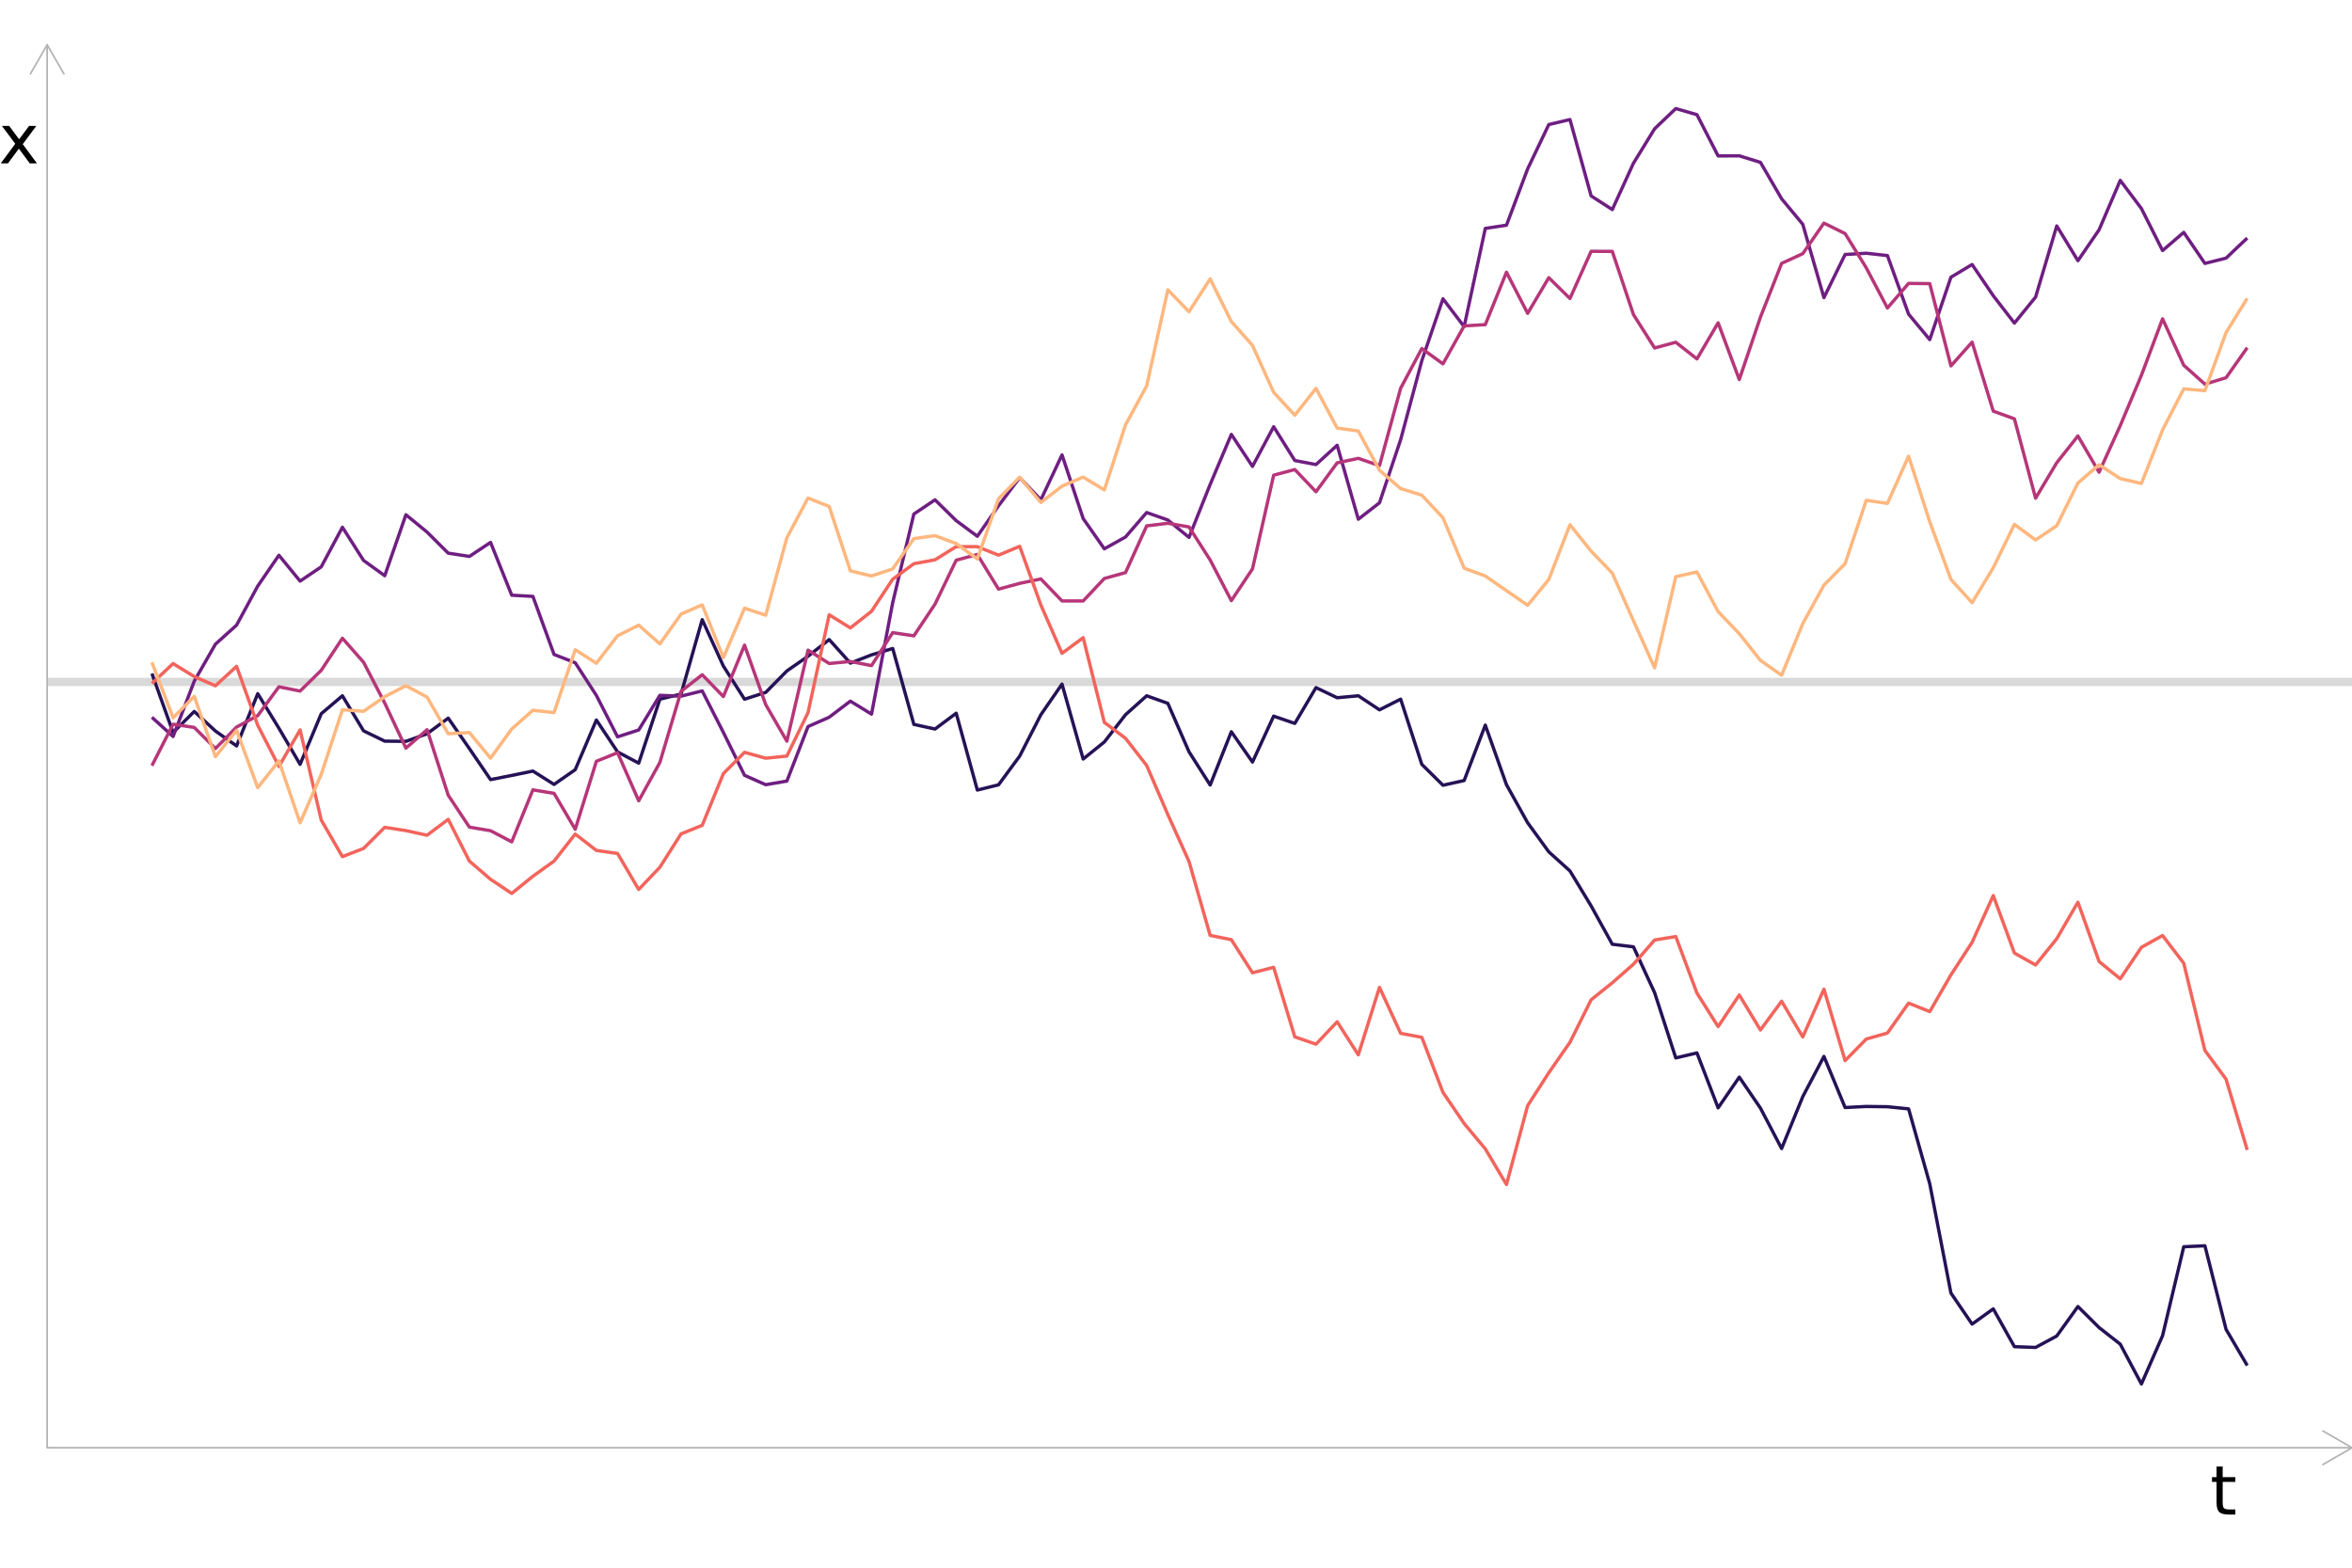
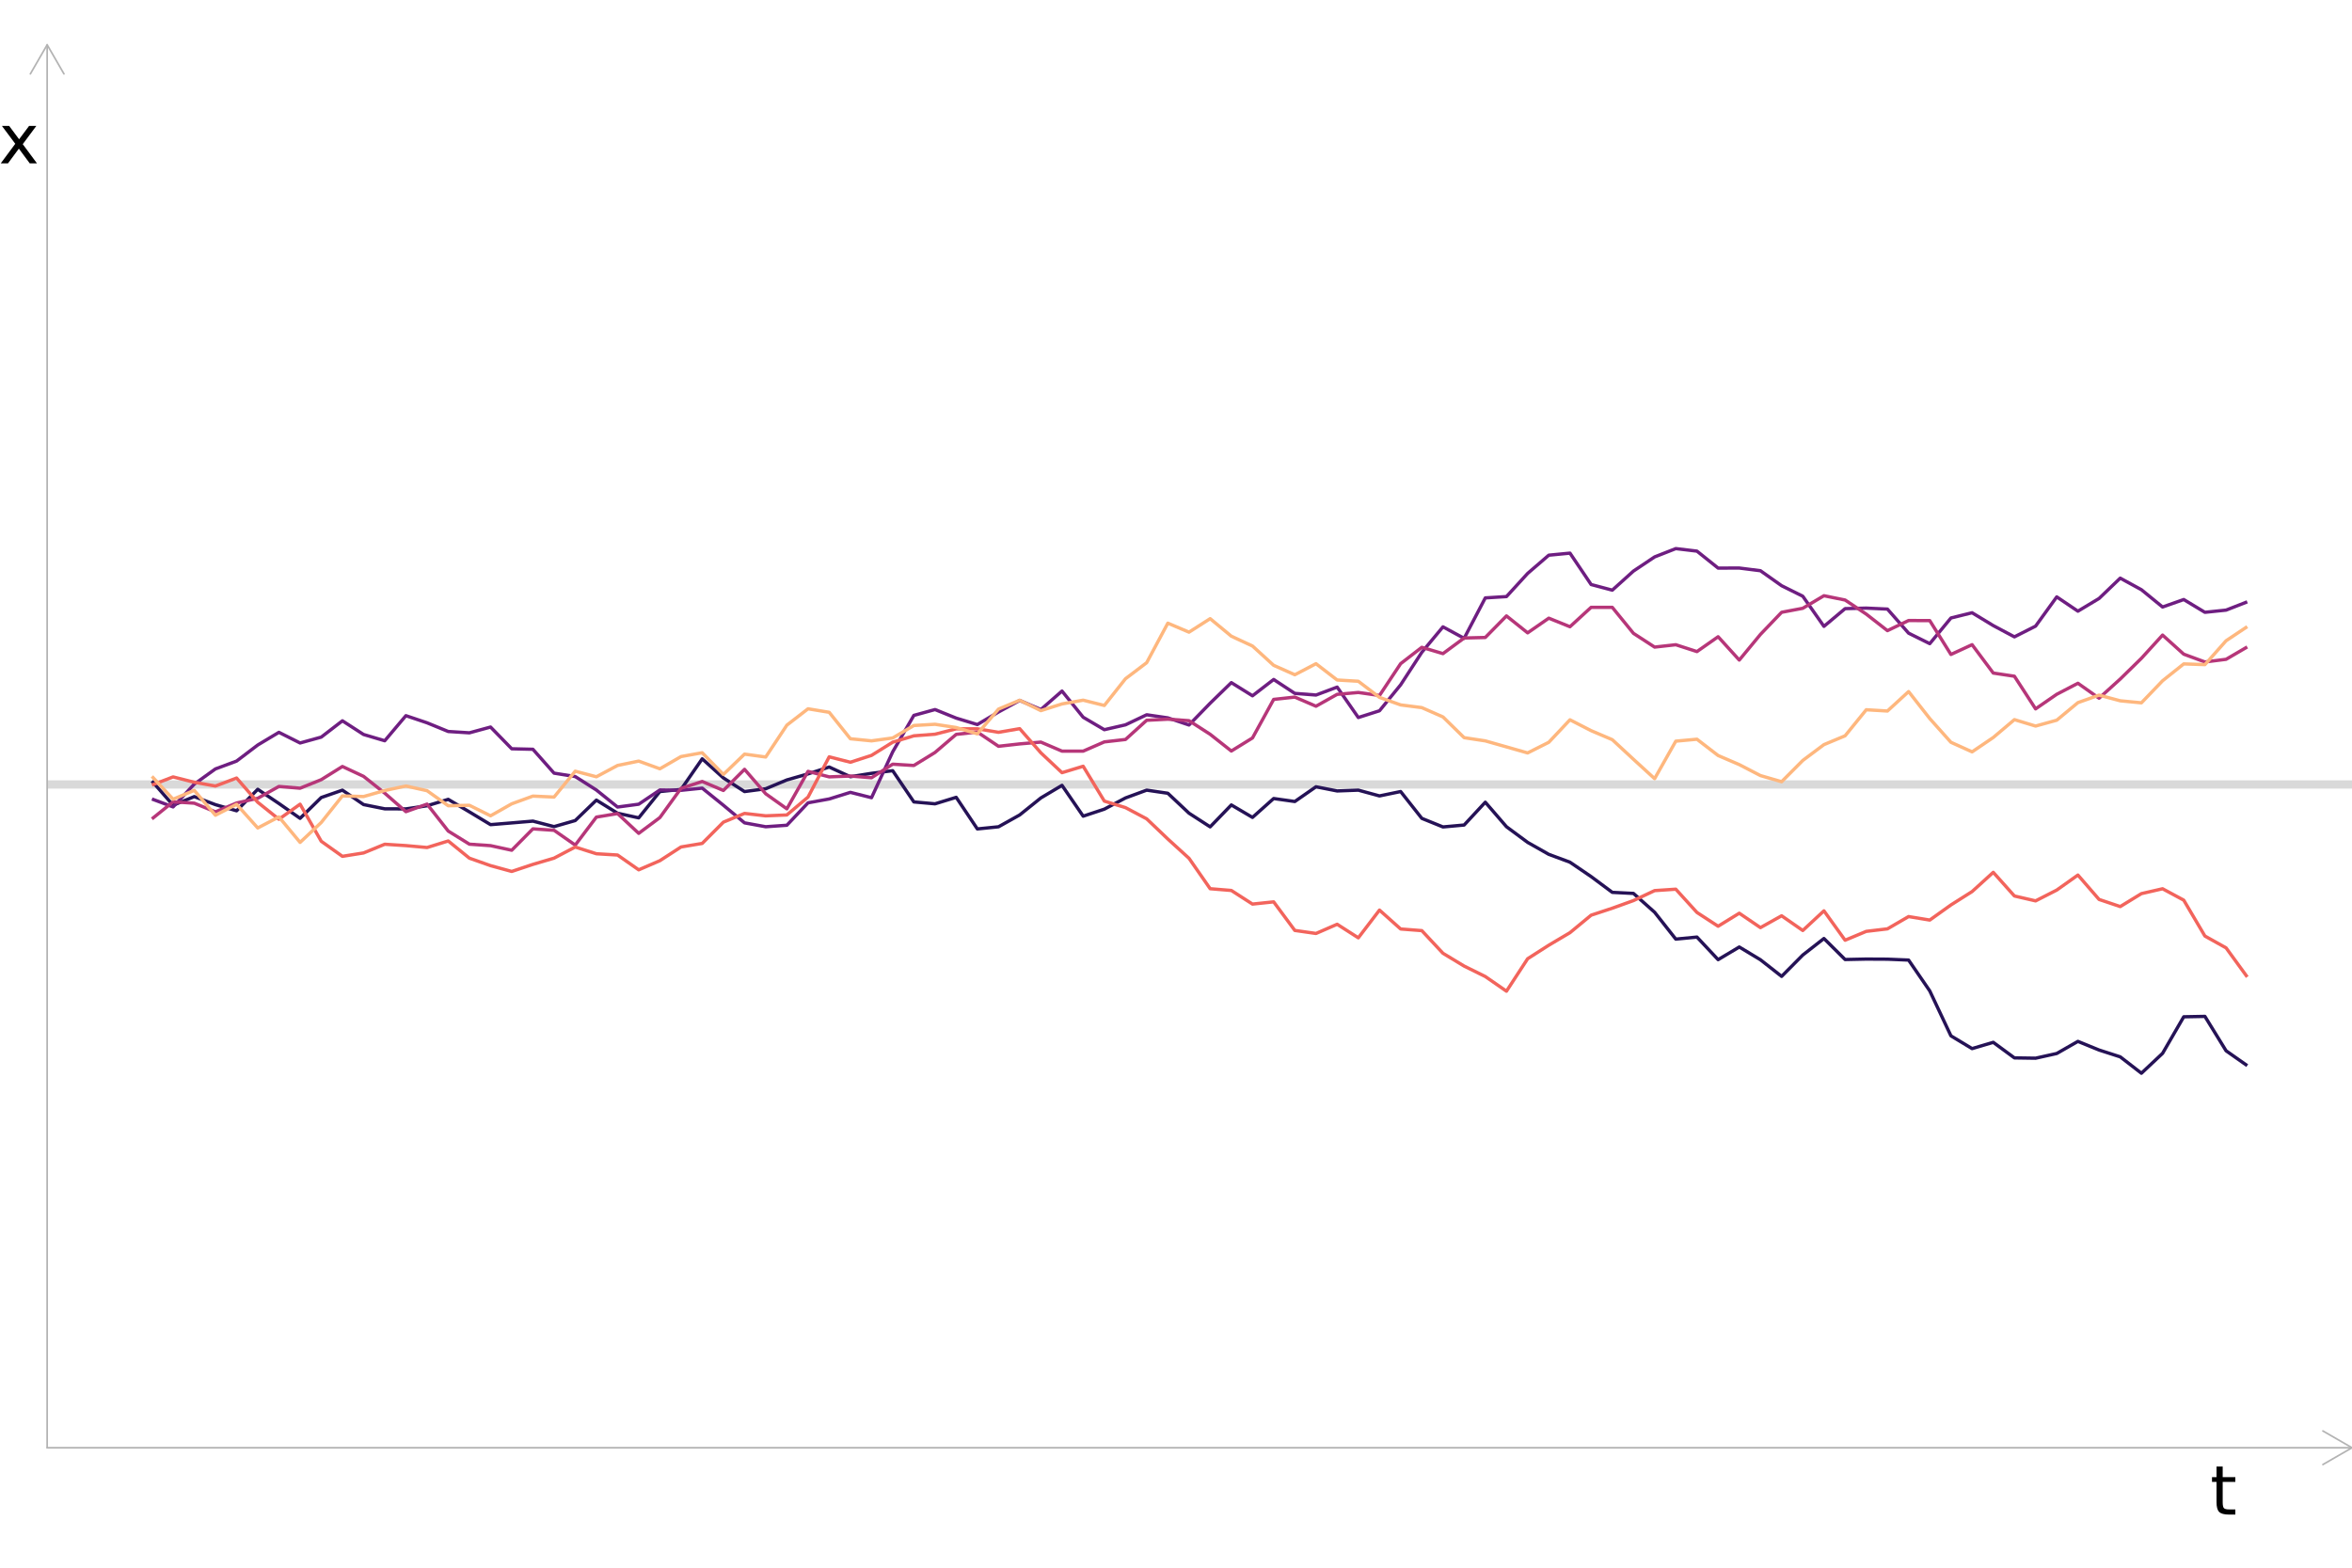
<svg xmlns="http://www.w3.org/2000/svg" xmlns:xlink="http://www.w3.org/1999/xlink" width="756" height="504" viewBox="0 0 756 504">
  <defs>
    <g>
      <g id="glyph-0-0">
        <path d="M 1.094 3.891 L 1.094 -15.516 L 12.094 -15.516 L 12.094 3.891 Z M 2.328 2.672 L 10.875 2.672 L 10.875 -14.281 L 2.328 -14.281 Z M 2.328 2.672 " />
      </g>
      <g id="glyph-0-1">
        <path d="M 4.031 -15.453 L 4.031 -12.031 L 8.094 -12.031 L 8.094 -10.5 L 4.031 -10.5 L 4.031 -3.969 C 4.031 -2.988 4.16 -2.359 4.422 -2.078 C 4.691 -1.797 5.238 -1.656 6.062 -1.656 L 8.094 -1.656 L 8.094 0 L 6.062 0 C 4.539 0 3.488 -0.281 2.906 -0.844 C 2.332 -1.414 2.047 -2.457 2.047 -3.969 L 2.047 -10.5 L 0.594 -10.5 L 0.594 -12.031 L 2.047 -12.031 L 2.047 -15.453 Z M 4.031 -15.453 " />
      </g>
      <g id="glyph-0-2">
        <path d="M 12.078 -12.031 L 7.719 -6.172 L 12.297 0 L 9.969 0 L 6.469 -4.734 L 2.969 0 L 0.641 0 L 5.312 -6.297 L 1.031 -12.031 L 3.359 -12.031 L 6.547 -7.75 L 9.75 -12.031 Z M 12.078 -12.031 " />
      </g>
    </g>
    <clipPath id="clip-0">
-       <path clip-rule="nonzero" d="M 15.16 217 L 756 217 L 756 221 L 15.16 221 Z M 15.16 217 " />
+       <path clip-rule="nonzero" d="M 15.16 250 L 756 250 L 756 254 L 15.16 254 Z M 15.16 250 " />
    </clipPath>
  </defs>
  <rect x="-75.6" y="-50.4" width="907.2" height="604.8" fill="rgb(100%, 100%, 100%)" fill-opacity="1" />
  <g clip-path="url(#clip-0)">
-     <path fill="none" stroke-width="2.667" stroke-linecap="butt" stroke-linejoin="round" stroke="rgb(85.098%, 85.098%, 85.098%)" stroke-opacity="1" stroke-miterlimit="10" d="M 15.16 219.242 L 756 219.242 " />
+     <path fill="none" stroke-width="2.667" stroke-linecap="butt" stroke-linejoin="round" stroke="rgb(85.098%, 85.098%, 85.098%)" stroke-opacity="1" stroke-miterlimit="10" d="M 15.16 252.199 L 756 252.199 " />
  </g>
-   <path fill="none" stroke-width="1.067" stroke-linecap="butt" stroke-linejoin="round" stroke="rgb(14.51%, 7.059%, 33.725%)" stroke-opacity="1" stroke-miterlimit="10" d="M 48.836 216.543 L 55.637 235.484 L 62.441 228.727 L 69.242 235.016 L 76.047 239.809 L 82.848 223.012 L 89.652 234.125 L 96.457 245.723 L 103.258 229.457 L 110.062 223.695 L 116.863 234.961 L 123.668 238.273 L 130.469 238.336 L 137.273 235.891 L 144.074 230.883 L 150.879 240.676 L 157.68 250.645 L 164.484 249.293 L 171.289 247.895 L 178.09 252.188 L 184.895 247.449 L 191.695 231.48 L 198.5 241.727 L 205.301 245.344 L 212.105 224.777 L 218.906 223.133 L 225.711 199.207 L 232.516 214.141 L 239.316 224.789 L 246.121 222.605 L 252.922 215.703 L 259.727 210.973 L 266.527 205.621 L 273.332 213.191 L 280.133 210.535 L 286.938 208.484 L 293.742 232.887 L 300.543 234.375 L 307.348 229.297 L 314.148 254 L 320.953 252.316 L 327.754 243.082 L 334.559 229.789 L 341.359 219.938 L 348.164 244.02 L 354.965 238.543 L 361.77 229.781 L 368.574 223.691 L 375.375 226.117 L 382.18 241.691 L 388.98 252.375 L 395.785 235.25 L 402.586 244.988 L 409.391 230.234 L 416.191 232.57 L 422.996 221.062 L 429.801 224.316 L 436.602 223.691 L 443.406 228.203 L 450.207 224.77 L 457.012 245.738 L 463.812 252.449 L 470.617 250.941 L 477.418 233.121 L 484.223 252.273 L 491.027 264.512 L 497.828 273.863 L 504.633 280.012 L 511.434 291.25 L 518.238 303.57 L 525.039 304.398 L 531.844 319.141 L 538.645 340.113 L 545.449 338.516 L 552.254 356.164 L 559.055 346.289 L 565.859 356.25 L 572.66 369.242 L 579.465 352.555 L 586.266 339.637 L 593.07 356.062 L 599.871 355.719 L 606.676 355.805 L 613.477 356.492 L 620.281 380.598 L 627.086 415.711 L 633.887 425.688 L 640.691 420.789 L 647.492 432.941 L 654.297 433.191 L 661.098 429.516 L 667.902 420.047 L 674.703 426.797 L 681.508 432.137 L 688.312 444.938 L 695.113 429.41 L 701.918 400.82 L 708.719 400.516 L 715.523 427.387 L 722.324 438.996 " />
-   <path fill="none" stroke-width="1.067" stroke-linecap="butt" stroke-linejoin="round" stroke="rgb(43.137%, 11.765%, 50.588%)" stroke-opacity="1" stroke-miterlimit="10" d="M 48.836 230.609 L 55.637 236.781 L 62.441 218.996 L 69.242 207.102 L 76.047 200.969 L 82.848 188.406 L 89.652 178.508 L 96.457 186.824 L 103.258 182.234 L 110.062 169.504 L 116.863 180.184 L 123.668 185.086 L 130.469 165.488 L 137.273 171.062 L 144.074 177.836 L 150.879 178.887 L 157.68 174.371 L 164.484 191.352 L 171.289 191.738 L 178.09 210.406 L 184.895 213.074 L 191.695 223.578 L 198.5 236.887 L 205.301 234.676 L 212.105 223.543 L 218.906 223.809 L 225.711 222.125 L 232.516 235.477 L 239.316 249.258 L 246.121 252.277 L 252.922 251.113 L 259.727 233.59 L 266.527 230.578 L 273.332 225.414 L 280.133 229.59 L 286.938 193.758 L 293.742 165.258 L 300.543 160.695 L 307.348 167.383 L 314.148 172.41 L 320.953 162.609 L 327.754 153.562 L 334.559 160.688 L 341.359 146.242 L 348.164 166.711 L 354.965 176.438 L 361.77 172.641 L 368.574 164.773 L 375.375 167.18 L 382.18 172.766 L 388.98 155.742 L 395.785 139.656 L 402.586 149.938 L 409.391 137.195 L 416.191 148.055 L 422.996 149.352 L 429.801 143.152 L 436.602 166.93 L 443.406 161.648 L 450.207 141.359 L 457.012 115.961 L 463.812 96.066 L 470.617 105.02 L 477.418 73.43 L 484.223 72.402 L 491.027 54.297 L 497.828 40.043 L 504.633 38.441 L 511.434 62.984 L 518.238 67.379 L 525.039 52.473 L 531.844 41.398 L 538.645 34.902 L 545.449 36.871 L 552.254 50.133 L 559.055 50.098 L 565.859 52.195 L 572.66 63.902 L 579.465 72.113 L 586.266 95.68 L 593.07 81.824 L 599.871 81.41 L 606.676 82.168 L 613.477 100.996 L 620.281 109.188 L 627.086 89.121 L 633.887 85.039 L 640.691 95.07 L 647.492 103.875 L 654.297 95.5 L 661.098 72.637 L 667.902 83.809 L 674.703 73.883 L 681.508 57.992 L 688.312 67.039 L 695.113 80.547 L 701.918 74.707 L 708.719 84.688 L 715.523 82.984 L 722.324 76.527 " />
-   <path fill="none" stroke-width="1.067" stroke-linecap="butt" stroke-linejoin="round" stroke="rgb(71.373%, 21.176%, 47.451%)" stroke-opacity="1" stroke-miterlimit="10" d="M 48.836 246.145 L 55.637 232.82 L 62.441 233.871 L 69.242 240.652 L 76.047 233.742 L 82.848 230.062 L 89.652 220.797 L 96.457 222.168 L 103.258 215.5 L 110.062 205.188 L 116.863 212.91 L 123.668 226.039 L 130.469 240.508 L 137.273 234.602 L 144.074 255.664 L 150.879 265.918 L 157.68 267.07 L 164.484 270.648 L 171.289 253.934 L 178.09 255.055 L 184.895 266.617 L 191.695 244.75 L 198.5 241.984 L 205.301 257.449 L 212.105 245.117 L 218.906 222.27 L 225.711 216.922 L 232.516 223.938 L 239.316 207.414 L 246.121 226.52 L 252.922 238.285 L 259.727 209.012 L 266.527 213.312 L 273.332 212.664 L 280.133 213.988 L 286.938 203.391 L 293.742 204.41 L 300.543 194.23 L 307.348 180.094 L 314.148 178.266 L 320.953 189.402 L 327.754 187.543 L 334.559 186.133 L 341.359 193.199 L 348.164 193.203 L 354.965 185.977 L 361.77 184.09 L 368.574 169.074 L 375.375 168.23 L 382.18 169.402 L 388.98 180.031 L 395.785 193.098 L 402.586 182.891 L 409.391 152.77 L 416.191 150.957 L 422.996 158.09 L 429.801 148.805 L 436.602 147.359 L 443.406 149.703 L 450.207 124.828 L 457.012 112.059 L 463.812 116.977 L 470.617 104.777 L 477.418 104.367 L 484.223 87.523 L 491.027 100.738 L 497.828 89.277 L 504.633 95.961 L 511.434 80.793 L 518.238 80.82 L 525.039 101.133 L 531.844 111.875 L 538.645 110.039 L 545.449 115.383 L 552.254 103.789 L 559.055 122.016 L 565.859 101.953 L 572.66 84.68 L 579.465 81.543 L 586.266 71.734 L 593.07 75.098 L 599.871 86.109 L 606.676 99.016 L 613.477 91.105 L 620.281 91.188 L 627.086 117.629 L 633.887 110 L 640.691 132.176 L 647.492 134.656 L 654.297 160.16 L 661.098 148.762 L 667.902 140.16 L 674.703 151.82 L 681.508 136.84 L 688.312 120.637 L 695.113 102.5 L 701.918 117.41 L 708.719 123.504 L 715.523 121.438 L 722.324 111.777 " />
-   <path fill="none" stroke-width="1.067" stroke-linecap="butt" stroke-linejoin="round" stroke="rgb(94.902%, 39.216%, 36.078%)" stroke-opacity="1" stroke-miterlimit="10" d="M 48.836 219.703 L 55.637 213.34 L 62.441 217.512 L 69.242 220.477 L 76.047 214.227 L 82.848 233.18 L 89.652 246.422 L 96.457 234.656 L 103.258 263.637 L 110.062 275.414 L 116.863 272.762 L 123.668 265.977 L 130.469 267.035 L 137.273 268.52 L 144.074 263.414 L 150.879 276.844 L 157.68 282.691 L 164.484 287.23 L 171.289 281.711 L 178.09 276.832 L 184.895 268.145 L 191.695 273.406 L 198.5 274.387 L 205.301 285.957 L 212.105 278.812 L 218.906 268.094 L 225.711 265.332 L 232.516 248.699 L 239.316 241.871 L 246.121 243.758 L 252.922 243.078 L 259.727 229.098 L 266.527 197.652 L 273.332 201.875 L 280.133 196.523 L 286.938 186.215 L 293.742 181.234 L 300.543 179.969 L 307.348 175.738 L 314.148 175.75 L 320.953 178.477 L 327.754 175.637 L 334.559 194.496 L 341.359 210.035 L 348.164 205.012 L 354.965 232.246 L 361.77 237.348 L 368.574 246.105 L 375.375 261.875 L 382.18 276.945 L 388.98 300.723 L 395.785 302.094 L 402.586 312.738 L 409.391 310.992 L 416.191 333.34 L 422.996 335.699 L 429.801 328.504 L 436.602 339.109 L 443.406 317.434 L 450.207 332.207 L 457.012 333.484 L 463.812 351.188 L 470.617 361.195 L 477.418 369.352 L 484.223 380.816 L 491.027 355.461 L 497.828 344.883 L 504.633 335.086 L 511.434 321.418 L 518.238 315.961 L 525.039 309.996 L 531.844 302.207 L 538.645 301.094 L 545.449 319.281 L 552.254 330.047 L 559.055 319.879 L 565.859 331.133 L 572.66 321.883 L 579.465 333.379 L 586.266 318.016 L 593.07 340.98 L 599.871 334.055 L 606.676 332.105 L 613.477 322.5 L 620.281 325.227 L 627.086 313.414 L 633.887 302.953 L 640.691 287.926 L 647.492 306.41 L 654.297 310.23 L 661.098 301.785 L 667.902 290.051 L 674.703 309.109 L 681.508 314.68 L 688.312 304.562 L 695.113 300.762 L 701.918 309.672 L 708.719 337.707 L 715.523 346.953 L 722.324 369.699 " />
-   <path fill="none" stroke-width="1.067" stroke-linecap="butt" stroke-linejoin="round" stroke="rgb(99.608%, 71.765%, 49.412%)" stroke-opacity="1" stroke-miterlimit="10" d="M 48.836 212.934 L 55.637 230.785 L 62.441 223.859 L 69.242 243.281 L 76.047 234.773 L 82.848 253.238 L 89.652 244.602 L 96.457 264.523 L 103.258 248.949 L 110.062 228.188 L 116.863 228.684 L 123.668 223.973 L 130.469 220.453 L 137.273 224.125 L 144.074 235.883 L 150.879 235.52 L 157.68 243.746 L 164.484 234.363 L 171.289 228.344 L 178.09 229.094 L 184.895 208.879 L 191.695 213.234 L 198.5 204.391 L 205.301 200.984 L 212.105 206.996 L 218.906 197.438 L 225.711 194.461 L 232.516 211.434 L 239.316 195.535 L 246.121 197.789 L 252.922 172.879 L 259.727 160.105 L 266.527 162.84 L 273.332 183.52 L 280.133 185.168 L 286.938 182.906 L 293.742 173.156 L 300.543 172.211 L 307.348 174.758 L 314.148 179.691 L 320.953 160.34 L 327.754 153.414 L 334.559 161.539 L 341.359 156.305 L 348.164 153.371 L 354.965 157.512 L 361.77 136.609 L 368.574 124.078 L 375.375 93.176 L 382.18 100.211 L 388.98 89.664 L 395.785 103.359 L 402.586 111.043 L 409.391 126.133 L 416.191 133.492 L 422.996 124.859 L 429.801 137.609 L 436.602 138.578 L 443.406 151.176 L 450.207 157.07 L 457.012 159.191 L 463.812 166.461 L 470.617 182.672 L 477.418 185.18 L 484.223 189.883 L 491.027 194.602 L 497.828 186.285 L 504.633 168.707 L 511.434 177.191 L 518.238 184.242 L 525.039 199.555 L 531.844 214.711 L 538.645 185.395 L 545.449 183.887 L 552.254 196.625 L 559.055 203.723 L 565.859 212.305 L 572.66 217.086 L 579.465 200.484 L 586.266 188.113 L 593.07 181.211 L 599.871 160.848 L 606.676 161.836 L 613.477 146.656 L 620.281 167.742 L 627.086 186.285 L 633.887 193.762 L 640.691 182.535 L 647.492 168.578 L 654.297 173.598 L 661.098 169.023 L 667.902 155.281 L 674.703 149.422 L 681.508 153.848 L 688.312 155.438 L 695.113 138.199 L 701.918 125.023 L 708.719 125.586 L 715.523 106.926 L 722.324 95.906 " />
+   <path fill="none" stroke-width="1.067" stroke-linecap="butt" stroke-linejoin="round" stroke="rgb(14.51%, 7.059%, 33.725%)" stroke-opacity="1" stroke-miterlimit="10" d="M 48.836 251.086 L 55.637 258.879 L 62.441 256.102 L 69.242 258.688 L 76.047 260.66 L 82.848 253.75 L 89.652 258.32 L 96.457 263.09 L 103.258 256.398 L 110.062 254.031 L 116.863 258.664 L 123.668 260.027 L 130.469 260.055 L 137.273 259.047 L 144.074 256.988 L 150.879 261.016 L 157.68 265.117 L 164.484 264.559 L 171.289 263.984 L 178.09 265.75 L 184.895 263.801 L 191.695 257.23 L 198.5 261.445 L 205.301 262.934 L 212.105 254.477 L 218.906 253.801 L 225.711 243.957 L 232.516 250.102 L 239.316 254.48 L 246.121 253.582 L 252.922 250.742 L 259.727 248.797 L 266.527 246.598 L 273.332 249.711 L 280.133 248.617 L 286.938 247.773 L 293.742 257.812 L 300.543 258.422 L 307.348 256.336 L 314.148 266.496 L 320.953 265.805 L 327.754 262.004 L 334.559 256.535 L 341.359 252.484 L 348.164 262.391 L 354.965 260.137 L 361.77 256.531 L 368.574 254.027 L 375.375 255.027 L 382.18 261.434 L 388.98 265.828 L 395.785 258.785 L 402.586 262.789 L 409.391 256.719 L 416.191 257.68 L 422.996 252.945 L 429.801 254.285 L 436.602 254.027 L 443.406 255.883 L 450.207 254.473 L 457.012 263.098 L 463.812 265.855 L 470.617 265.238 L 477.418 257.906 L 484.223 265.785 L 491.027 270.82 L 497.828 274.668 L 504.633 277.195 L 511.434 281.82 L 518.238 286.887 L 525.039 287.227 L 531.844 293.289 L 538.645 301.918 L 545.449 301.262 L 552.254 308.52 L 559.055 304.457 L 565.859 308.555 L 572.66 313.898 L 579.465 307.035 L 586.266 301.723 L 593.07 308.477 L 599.871 308.336 L 606.676 308.371 L 613.477 308.656 L 620.281 318.57 L 627.086 333.016 L 633.887 337.117 L 640.691 335.102 L 647.492 340.102 L 654.297 340.203 L 661.098 338.691 L 667.902 334.797 L 674.703 337.574 L 681.508 339.77 L 688.312 345.035 L 695.113 338.648 L 701.918 326.891 L 708.719 326.762 L 715.523 337.816 L 722.324 342.594 " />
+   <path fill="none" stroke-width="1.067" stroke-linecap="butt" stroke-linejoin="round" stroke="rgb(43.137%, 11.765%, 50.588%)" stroke-opacity="1" stroke-miterlimit="10" d="M 48.836 256.875 L 55.637 259.414 L 62.441 252.098 L 69.242 247.203 L 76.047 244.68 L 82.848 239.516 L 89.652 235.441 L 96.457 238.863 L 103.258 236.977 L 110.062 231.738 L 116.863 236.133 L 123.668 238.148 L 130.469 230.086 L 137.273 232.379 L 144.074 235.168 L 150.879 235.598 L 157.68 233.742 L 164.484 240.727 L 171.289 240.887 L 178.09 248.562 L 184.895 249.66 L 191.695 253.98 L 198.5 259.457 L 205.301 258.547 L 212.105 253.969 L 218.906 254.078 L 225.711 253.383 L 232.516 258.875 L 239.316 264.543 L 246.121 265.789 L 252.922 265.309 L 259.727 258.098 L 266.527 256.863 L 273.332 254.738 L 280.133 256.453 L 286.938 241.715 L 293.742 229.992 L 300.543 228.117 L 307.348 230.867 L 314.148 232.934 L 320.953 228.902 L 327.754 225.18 L 334.559 228.113 L 341.359 222.172 L 348.164 230.59 L 354.965 234.59 L 361.77 233.027 L 368.574 229.793 L 375.375 230.785 L 382.18 233.082 L 388.98 226.078 L 395.785 219.461 L 402.586 223.691 L 409.391 218.449 L 416.191 222.918 L 422.996 223.449 L 429.801 220.898 L 436.602 230.68 L 443.406 228.508 L 450.207 220.164 L 457.012 209.715 L 463.812 201.531 L 470.617 205.215 L 477.418 192.219 L 484.223 191.797 L 491.027 184.352 L 497.828 178.488 L 504.633 177.828 L 511.434 187.922 L 518.238 189.73 L 525.039 183.598 L 531.844 179.043 L 538.645 176.371 L 545.449 177.184 L 552.254 182.637 L 559.055 182.621 L 565.859 183.484 L 572.66 188.301 L 579.465 191.68 L 586.266 201.371 L 593.07 195.672 L 599.871 195.504 L 606.676 195.812 L 613.477 203.559 L 620.281 206.93 L 627.086 198.676 L 633.887 196.996 L 640.691 201.121 L 647.492 204.742 L 654.297 201.297 L 661.098 191.895 L 667.902 196.488 L 674.703 192.406 L 681.508 185.871 L 688.312 189.59 L 695.113 195.148 L 701.918 192.746 L 708.719 196.852 L 715.523 196.148 L 722.324 193.492 " />
+   <path fill="none" stroke-width="1.067" stroke-linecap="butt" stroke-linejoin="round" stroke="rgb(71.373%, 21.176%, 47.451%)" stroke-opacity="1" stroke-miterlimit="10" d="M 48.836 263.266 L 55.637 257.785 L 62.441 258.215 L 69.242 261.004 L 76.047 258.164 L 82.848 256.648 L 89.652 252.836 L 96.457 253.402 L 103.258 250.66 L 110.062 246.418 L 116.863 249.594 L 123.668 254.996 L 130.469 260.945 L 137.273 258.516 L 144.074 267.18 L 150.879 271.398 L 157.68 271.871 L 164.484 273.344 L 171.289 266.469 L 178.09 266.93 L 184.895 271.688 L 191.695 262.691 L 198.5 261.555 L 205.301 267.914 L 212.105 262.84 L 218.906 253.445 L 225.711 251.242 L 232.516 254.129 L 239.316 247.332 L 246.121 255.191 L 252.922 260.031 L 259.727 247.988 L 266.527 249.758 L 273.332 249.492 L 280.133 250.039 L 286.938 245.68 L 293.742 246.098 L 300.543 241.91 L 307.348 236.094 L 314.148 235.344 L 320.953 239.926 L 327.754 239.16 L 334.559 238.578 L 341.359 241.484 L 348.164 241.488 L 354.965 238.516 L 361.77 237.738 L 368.574 231.562 L 375.375 231.215 L 382.18 231.699 L 388.98 236.07 L 395.785 241.445 L 402.586 237.246 L 409.391 224.855 L 416.191 224.109 L 422.996 227.043 L 429.801 223.223 L 436.602 222.629 L 443.406 223.594 L 450.207 213.363 L 457.012 208.109 L 463.812 210.133 L 470.617 205.113 L 477.418 204.945 L 484.223 198.016 L 491.027 203.453 L 497.828 198.738 L 504.633 201.488 L 511.434 195.25 L 518.238 195.262 L 525.039 203.613 L 531.844 208.035 L 538.645 207.277 L 545.449 209.477 L 552.254 204.707 L 559.055 212.203 L 565.859 203.953 L 572.66 196.848 L 579.465 195.559 L 586.266 191.523 L 593.07 192.906 L 599.871 197.434 L 606.676 202.746 L 613.477 199.492 L 620.281 199.523 L 627.086 210.402 L 633.887 207.262 L 640.691 216.383 L 647.492 217.406 L 654.297 227.895 L 661.098 223.207 L 667.902 219.668 L 674.703 224.465 L 681.508 218.301 L 688.312 211.637 L 695.113 204.176 L 701.918 210.312 L 708.719 212.816 L 715.523 211.965 L 722.324 207.992 " />
+   <path fill="none" stroke-width="1.067" stroke-linecap="butt" stroke-linejoin="round" stroke="rgb(94.902%, 39.216%, 36.078%)" stroke-opacity="1" stroke-miterlimit="10" d="M 48.836 252.387 L 55.637 249.77 L 62.441 251.488 L 69.242 252.707 L 76.047 250.133 L 82.848 257.93 L 89.652 263.379 L 96.457 258.539 L 103.258 270.461 L 110.062 275.305 L 116.863 274.215 L 123.668 271.422 L 130.469 271.855 L 137.273 272.469 L 144.074 270.367 L 150.879 275.895 L 157.68 278.297 L 164.484 280.164 L 171.289 277.895 L 178.09 275.887 L 184.895 272.312 L 191.695 274.477 L 198.5 274.883 L 205.301 279.641 L 212.105 276.703 L 218.906 272.293 L 225.711 271.156 L 232.516 264.316 L 239.316 261.508 L 246.121 262.285 L 252.922 262.004 L 259.727 256.254 L 266.527 243.316 L 273.332 245.055 L 280.133 242.852 L 286.938 238.613 L 293.742 236.562 L 300.543 236.043 L 307.348 234.305 L 314.148 234.309 L 320.953 235.43 L 327.754 234.262 L 334.559 242.02 L 341.359 248.41 L 348.164 246.344 L 354.965 257.547 L 361.77 259.645 L 368.574 263.246 L 375.375 269.734 L 382.18 275.934 L 388.98 285.715 L 395.785 286.277 L 402.586 290.656 L 409.391 289.941 L 416.191 299.129 L 422.996 300.102 L 429.801 297.145 L 436.602 301.504 L 443.406 292.59 L 450.207 298.664 L 457.012 299.191 L 463.812 306.473 L 470.617 310.59 L 477.418 313.945 L 484.223 318.66 L 491.027 308.23 L 497.828 303.879 L 504.633 299.848 L 511.434 294.227 L 518.238 291.984 L 525.039 289.531 L 531.844 286.324 L 538.645 285.867 L 545.449 293.348 L 552.254 297.777 L 559.055 293.594 L 565.859 298.223 L 572.66 294.418 L 579.465 299.148 L 586.266 292.828 L 593.07 302.273 L 599.871 299.426 L 606.676 298.621 L 613.477 294.672 L 620.281 295.793 L 627.086 290.934 L 633.887 286.633 L 640.691 280.449 L 647.492 288.055 L 654.297 289.625 L 661.098 286.152 L 667.902 281.324 L 674.703 289.164 L 681.508 291.457 L 688.312 287.293 L 695.113 285.73 L 701.918 289.395 L 708.719 300.93 L 715.523 304.73 L 722.324 314.086 " />
+   <path fill="none" stroke-width="1.067" stroke-linecap="butt" stroke-linejoin="round" stroke="rgb(99.608%, 71.765%, 49.412%)" stroke-opacity="1" stroke-miterlimit="10" d="M 48.836 249.602 L 55.637 256.945 L 62.441 254.098 L 69.242 262.086 L 76.047 258.586 L 82.848 266.184 L 89.652 262.629 L 96.457 270.824 L 103.258 264.418 L 110.062 255.879 L 116.863 256.082 L 123.668 254.145 L 130.469 252.695 L 137.273 254.207 L 144.074 259.043 L 150.879 258.895 L 157.68 262.277 L 164.484 258.418 L 171.289 255.941 L 178.09 256.25 L 184.895 247.934 L 191.695 249.727 L 198.5 246.09 L 205.301 244.688 L 212.105 247.16 L 218.906 243.23 L 225.711 242.004 L 232.516 248.984 L 239.316 242.445 L 246.121 243.375 L 252.922 233.129 L 259.727 227.875 L 266.527 229 L 273.332 237.504 L 280.133 238.18 L 286.938 237.254 L 293.742 233.242 L 300.543 232.852 L 307.348 233.898 L 314.148 235.93 L 320.953 227.969 L 327.754 225.121 L 334.559 228.465 L 341.359 226.309 L 348.164 225.102 L 354.965 226.805 L 361.77 218.207 L 368.574 213.055 L 375.375 200.344 L 382.18 203.234 L 388.98 198.898 L 395.785 204.531 L 402.586 207.691 L 409.391 213.898 L 416.191 216.926 L 422.996 213.375 L 429.801 218.617 L 436.602 219.02 L 443.406 224.199 L 450.207 226.625 L 457.012 227.496 L 463.812 230.488 L 470.617 237.156 L 477.418 238.188 L 484.223 240.121 L 491.027 242.062 L 497.828 238.641 L 504.633 231.41 L 511.434 234.902 L 518.238 237.801 L 525.039 244.102 L 531.844 250.336 L 538.645 238.277 L 545.449 237.656 L 552.254 242.895 L 559.055 245.816 L 565.859 249.344 L 572.66 251.312 L 579.465 244.48 L 586.266 239.395 L 593.07 236.555 L 599.871 228.18 L 606.676 228.586 L 613.477 222.34 L 620.281 231.016 L 627.086 238.641 L 633.887 241.715 L 640.691 237.102 L 647.492 231.359 L 654.297 233.422 L 661.098 231.539 L 667.902 225.891 L 674.703 223.477 L 681.508 225.301 L 688.312 225.953 L 695.113 218.863 L 701.918 213.441 L 708.719 213.672 L 715.523 206 L 722.324 201.465 " />
  <path fill="none" stroke-width="0.533" stroke-linecap="round" stroke-linejoin="round" stroke="rgb(70.196%, 70.196%, 70.196%)" stroke-opacity="1" stroke-miterlimit="10" d="M 15.16 465.441 L 15.16 14.398 " />
  <path fill="none" stroke-width="0.533" stroke-linecap="round" stroke-linejoin="round" stroke="rgb(70.196%, 70.196%, 70.196%)" stroke-opacity="1" stroke-miterlimit="10" d="M 20.559 23.754 L 15.16 14.398 L 9.762 23.754 " />
  <path fill="none" stroke-width="0.533" stroke-linecap="round" stroke-linejoin="round" stroke="rgb(70.196%, 70.196%, 70.196%)" stroke-opacity="1" stroke-miterlimit="10" d="M 15.16 465.441 L 756 465.441 " />
  <path fill="none" stroke-width="0.533" stroke-linecap="round" stroke-linejoin="round" stroke="rgb(70.196%, 70.196%, 70.196%)" stroke-opacity="1" stroke-miterlimit="10" d="M 746.648 470.84 L 756 465.441 L 746.648 460.039 " />
  <g fill="rgb(0%, 0%, 0%)" fill-opacity="1">
    <use xlink:href="#glyph-0-1" x="710.406" y="486.925" />
  </g>
  <g fill="rgb(0%, 0%, 0%)" fill-opacity="1">
    <use xlink:href="#glyph-0-2" x="-0.406" y="52.522" />
  </g>
</svg>
